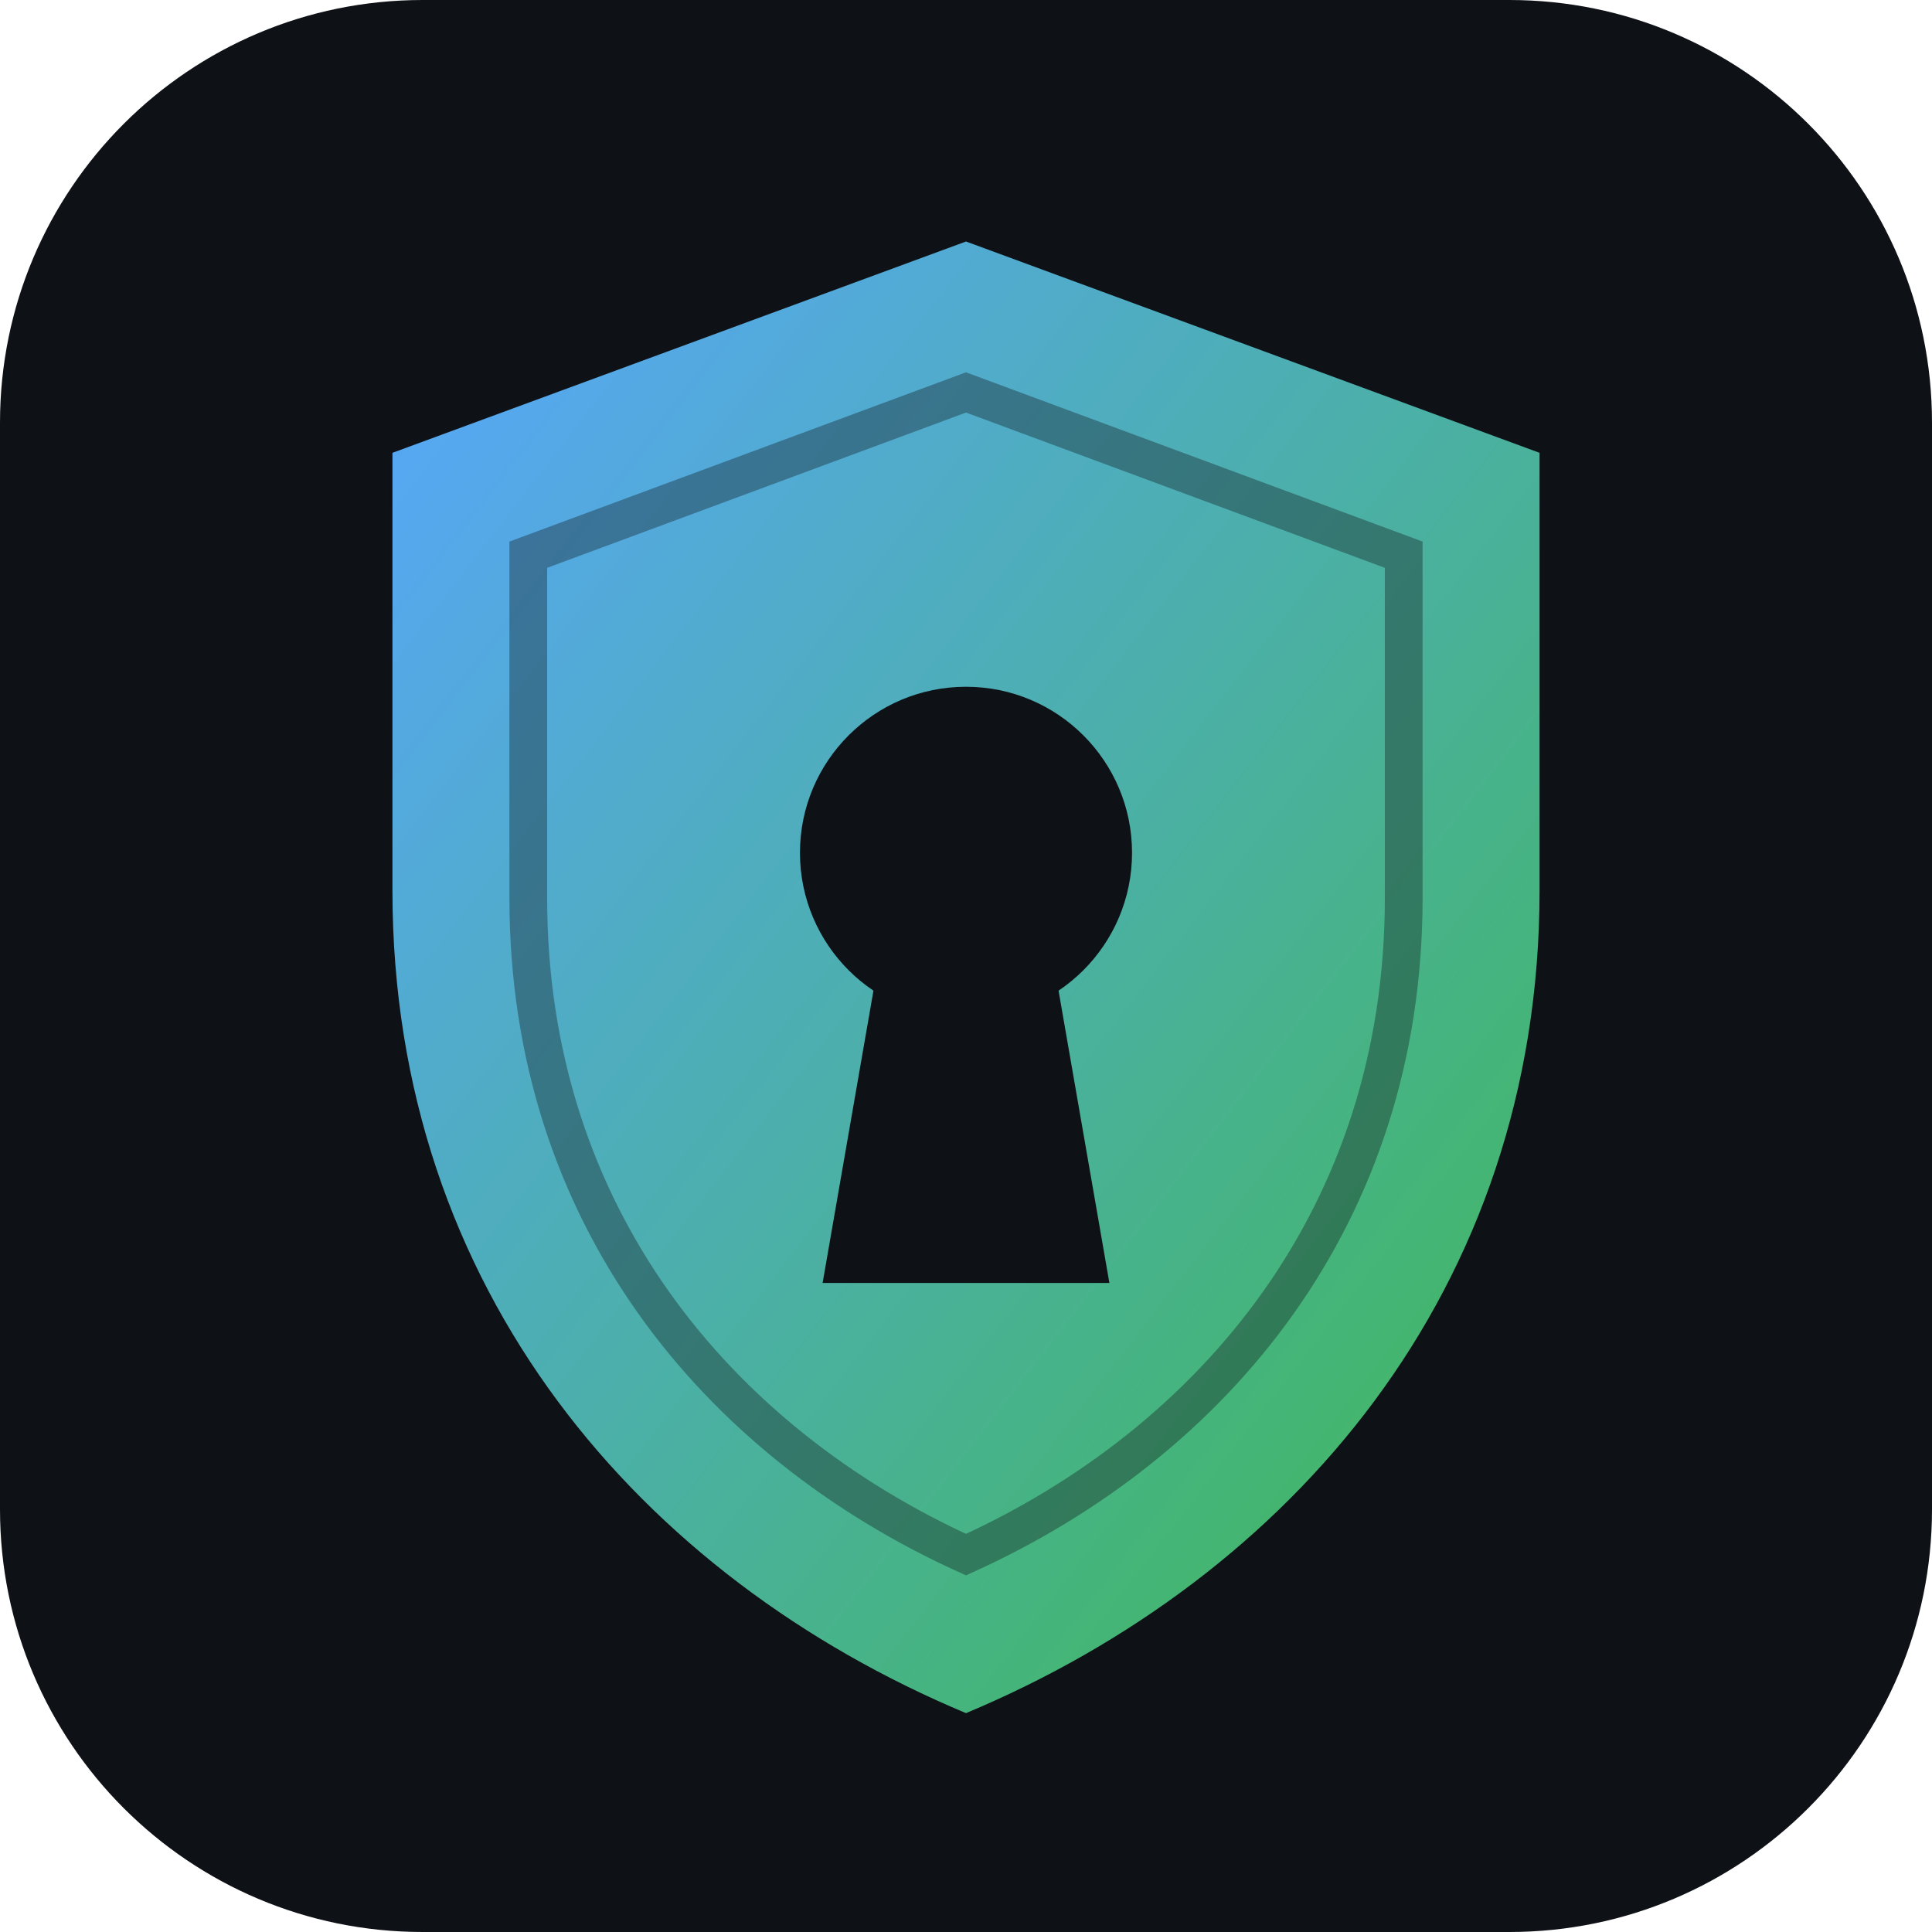
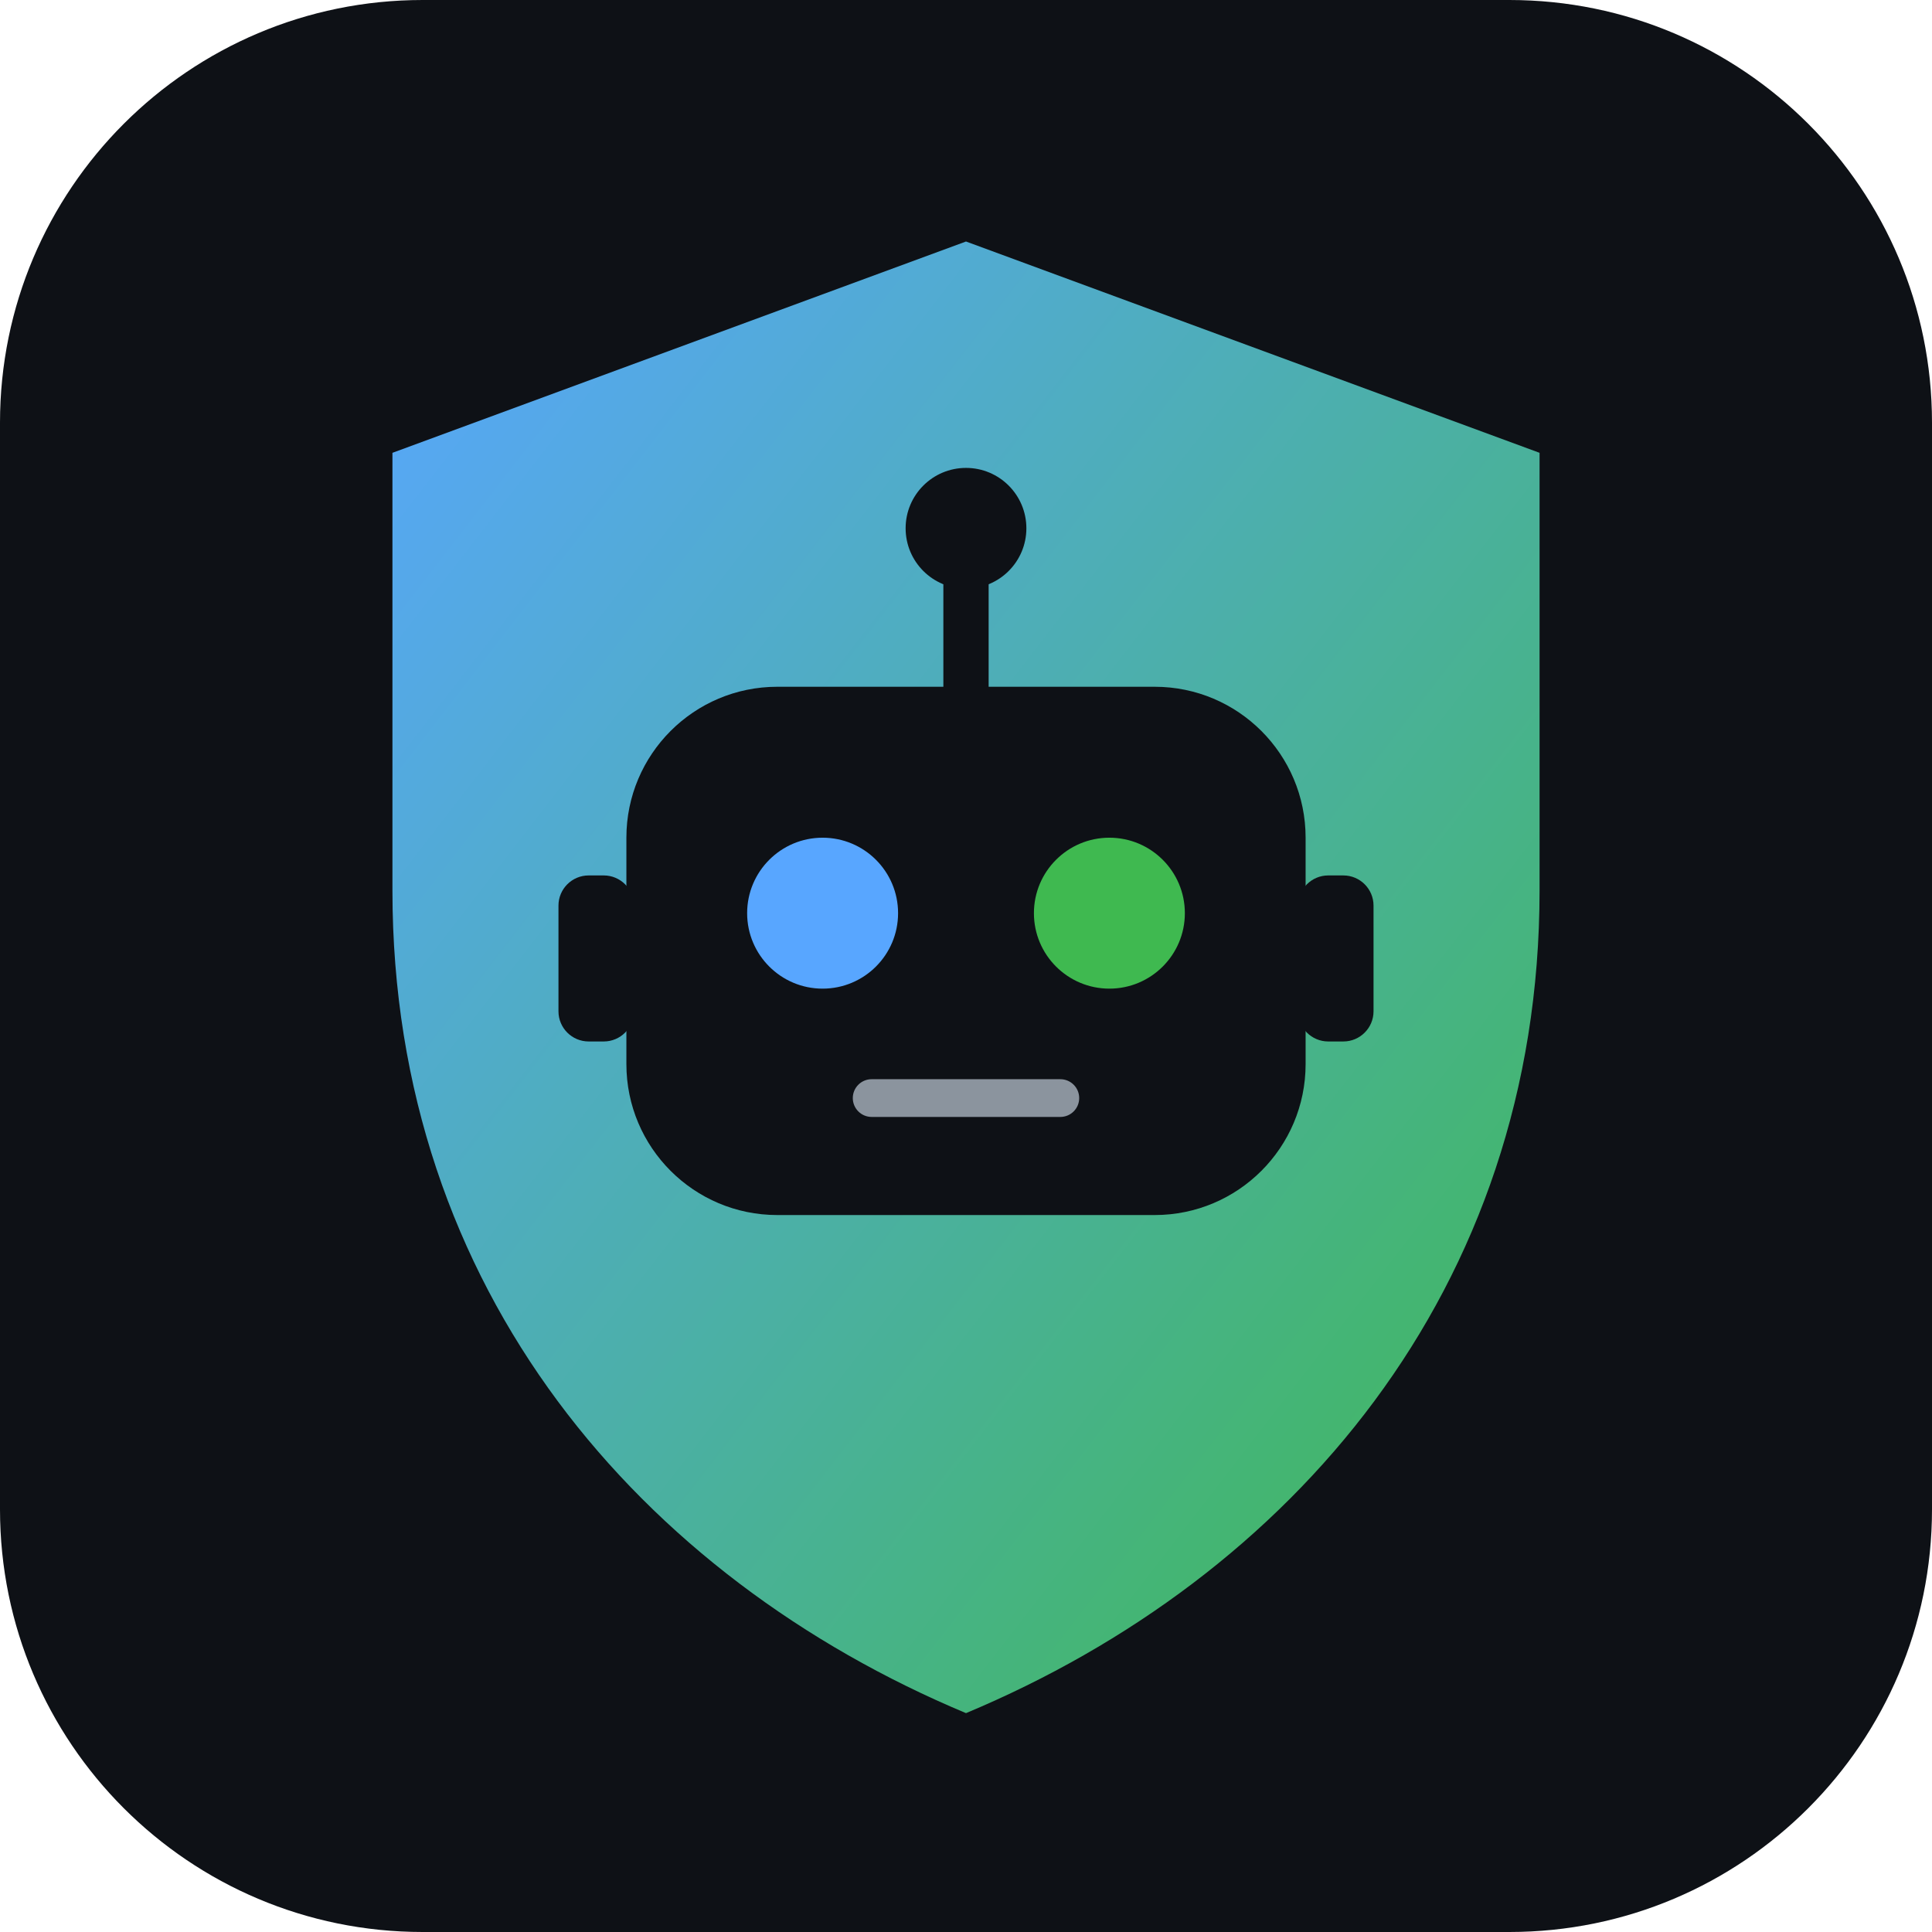
<svg xmlns="http://www.w3.org/2000/svg" viewBox="0 0 512 512" width="512" height="512">
  <defs>
    <linearGradient id="g" x1="0" y1="0" x2="1" y2="1">
      <stop offset="0" stop-color="#58a6ff" />
      <stop offset="1" stop-color="#3fb950" />
    </linearGradient>
  </defs>
  <rect width="512" height="512" rx="112" fill="#0e1116" />
  <path d="M256 64 L408 120 V236 C408 342 342 418 256 454 C170 418 104 342 104 236 V120 Z" fill="url(#g)" />
-   <path d="M256 104 L372 147 V238 C372 322 322 382 256 412 C190 382 140 322 140 238 V147 Z" fill="none" stroke="#0e1116" stroke-opacity=".35" stroke-width="10" />
-   <circle cx="256" cy="226" r="44" fill="#0e1116" />
-   <path d="M234 248 L218 340 H294 L278 248 Z" fill="#0e1116" />
+   <line x1="256" y1="186" x2="256" y2="150" stroke="#0e1116" stroke-width="12" stroke-linecap="round" />
+   <circle cx="256" cy="140" r="16" fill="#0e1116" />
+   <rect x="166" y="182" width="180" height="140" rx="40" fill="#0e1116" />
+   <rect x="148" y="232" width="20" height="44" rx="8" fill="#0e1116" />
+   <rect x="344" y="232" width="20" height="44" rx="8" fill="#0e1116" />
+   <circle cx="218" cy="242" r="20" fill="#58a6ff" />
+   <circle cx="294" cy="242" r="20" fill="#3fb950" />
+   <rect x="226" y="286" width="60" height="10" rx="5" fill="#8b949e" />
</svg>
